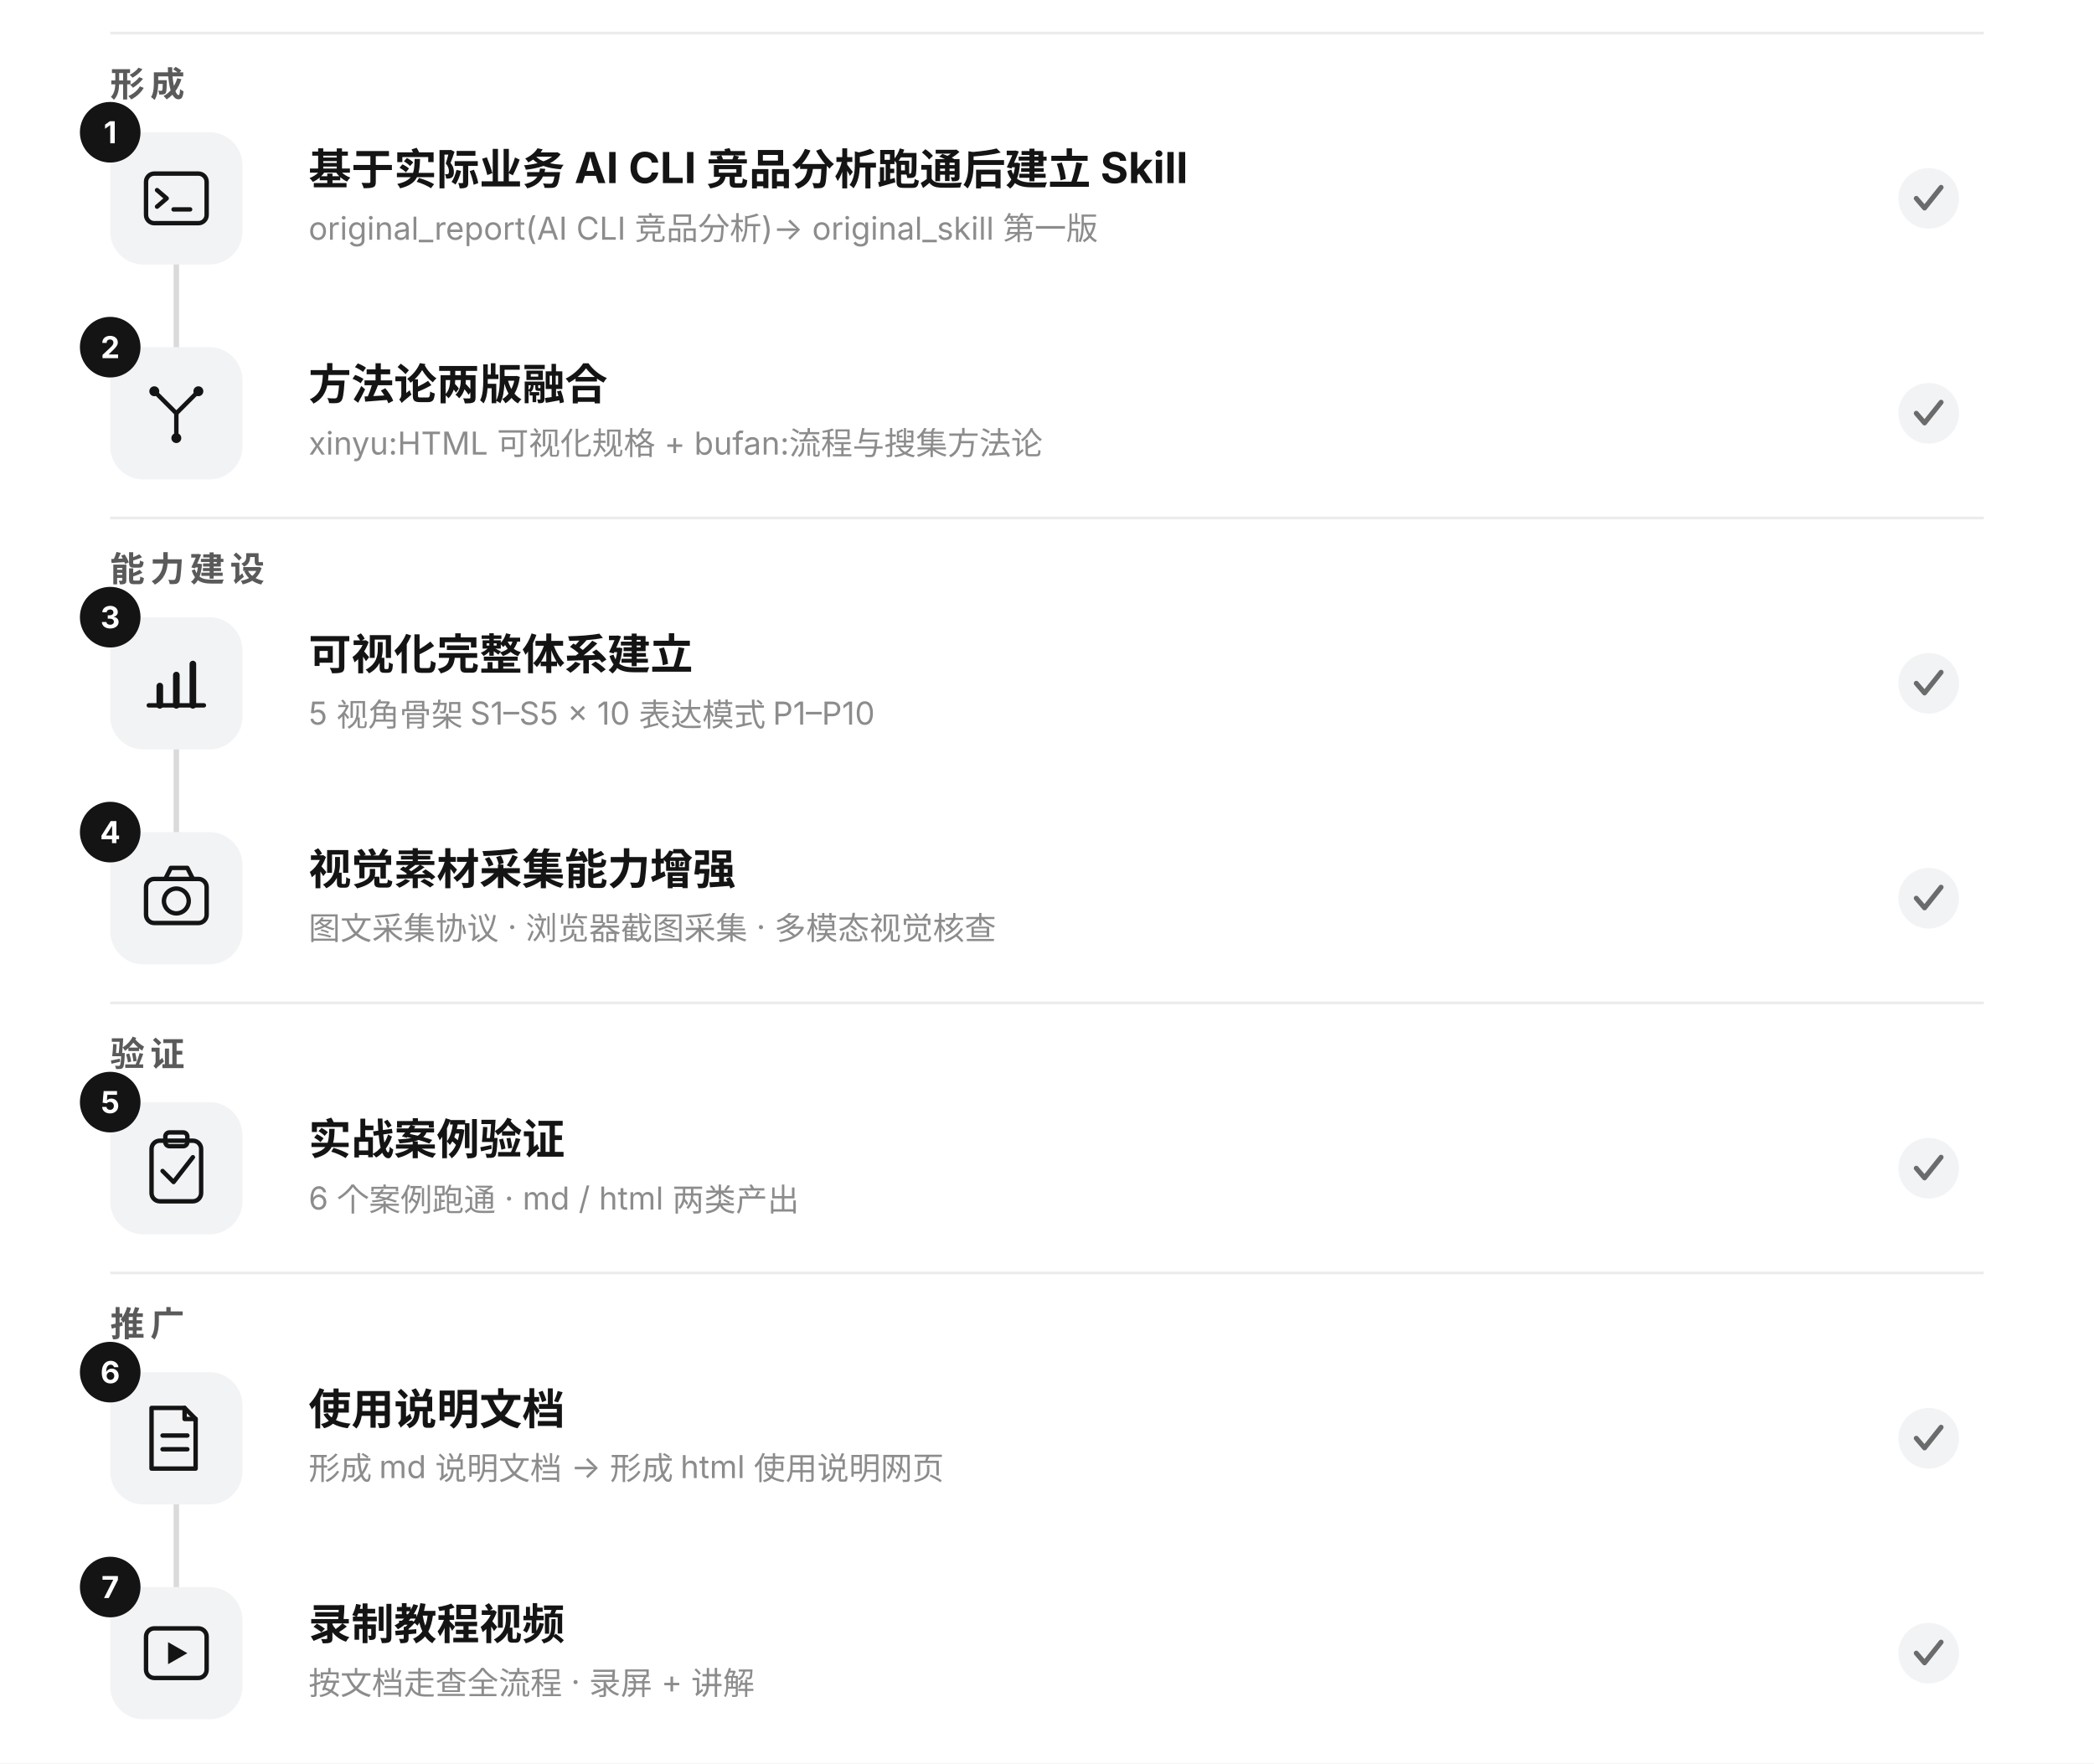
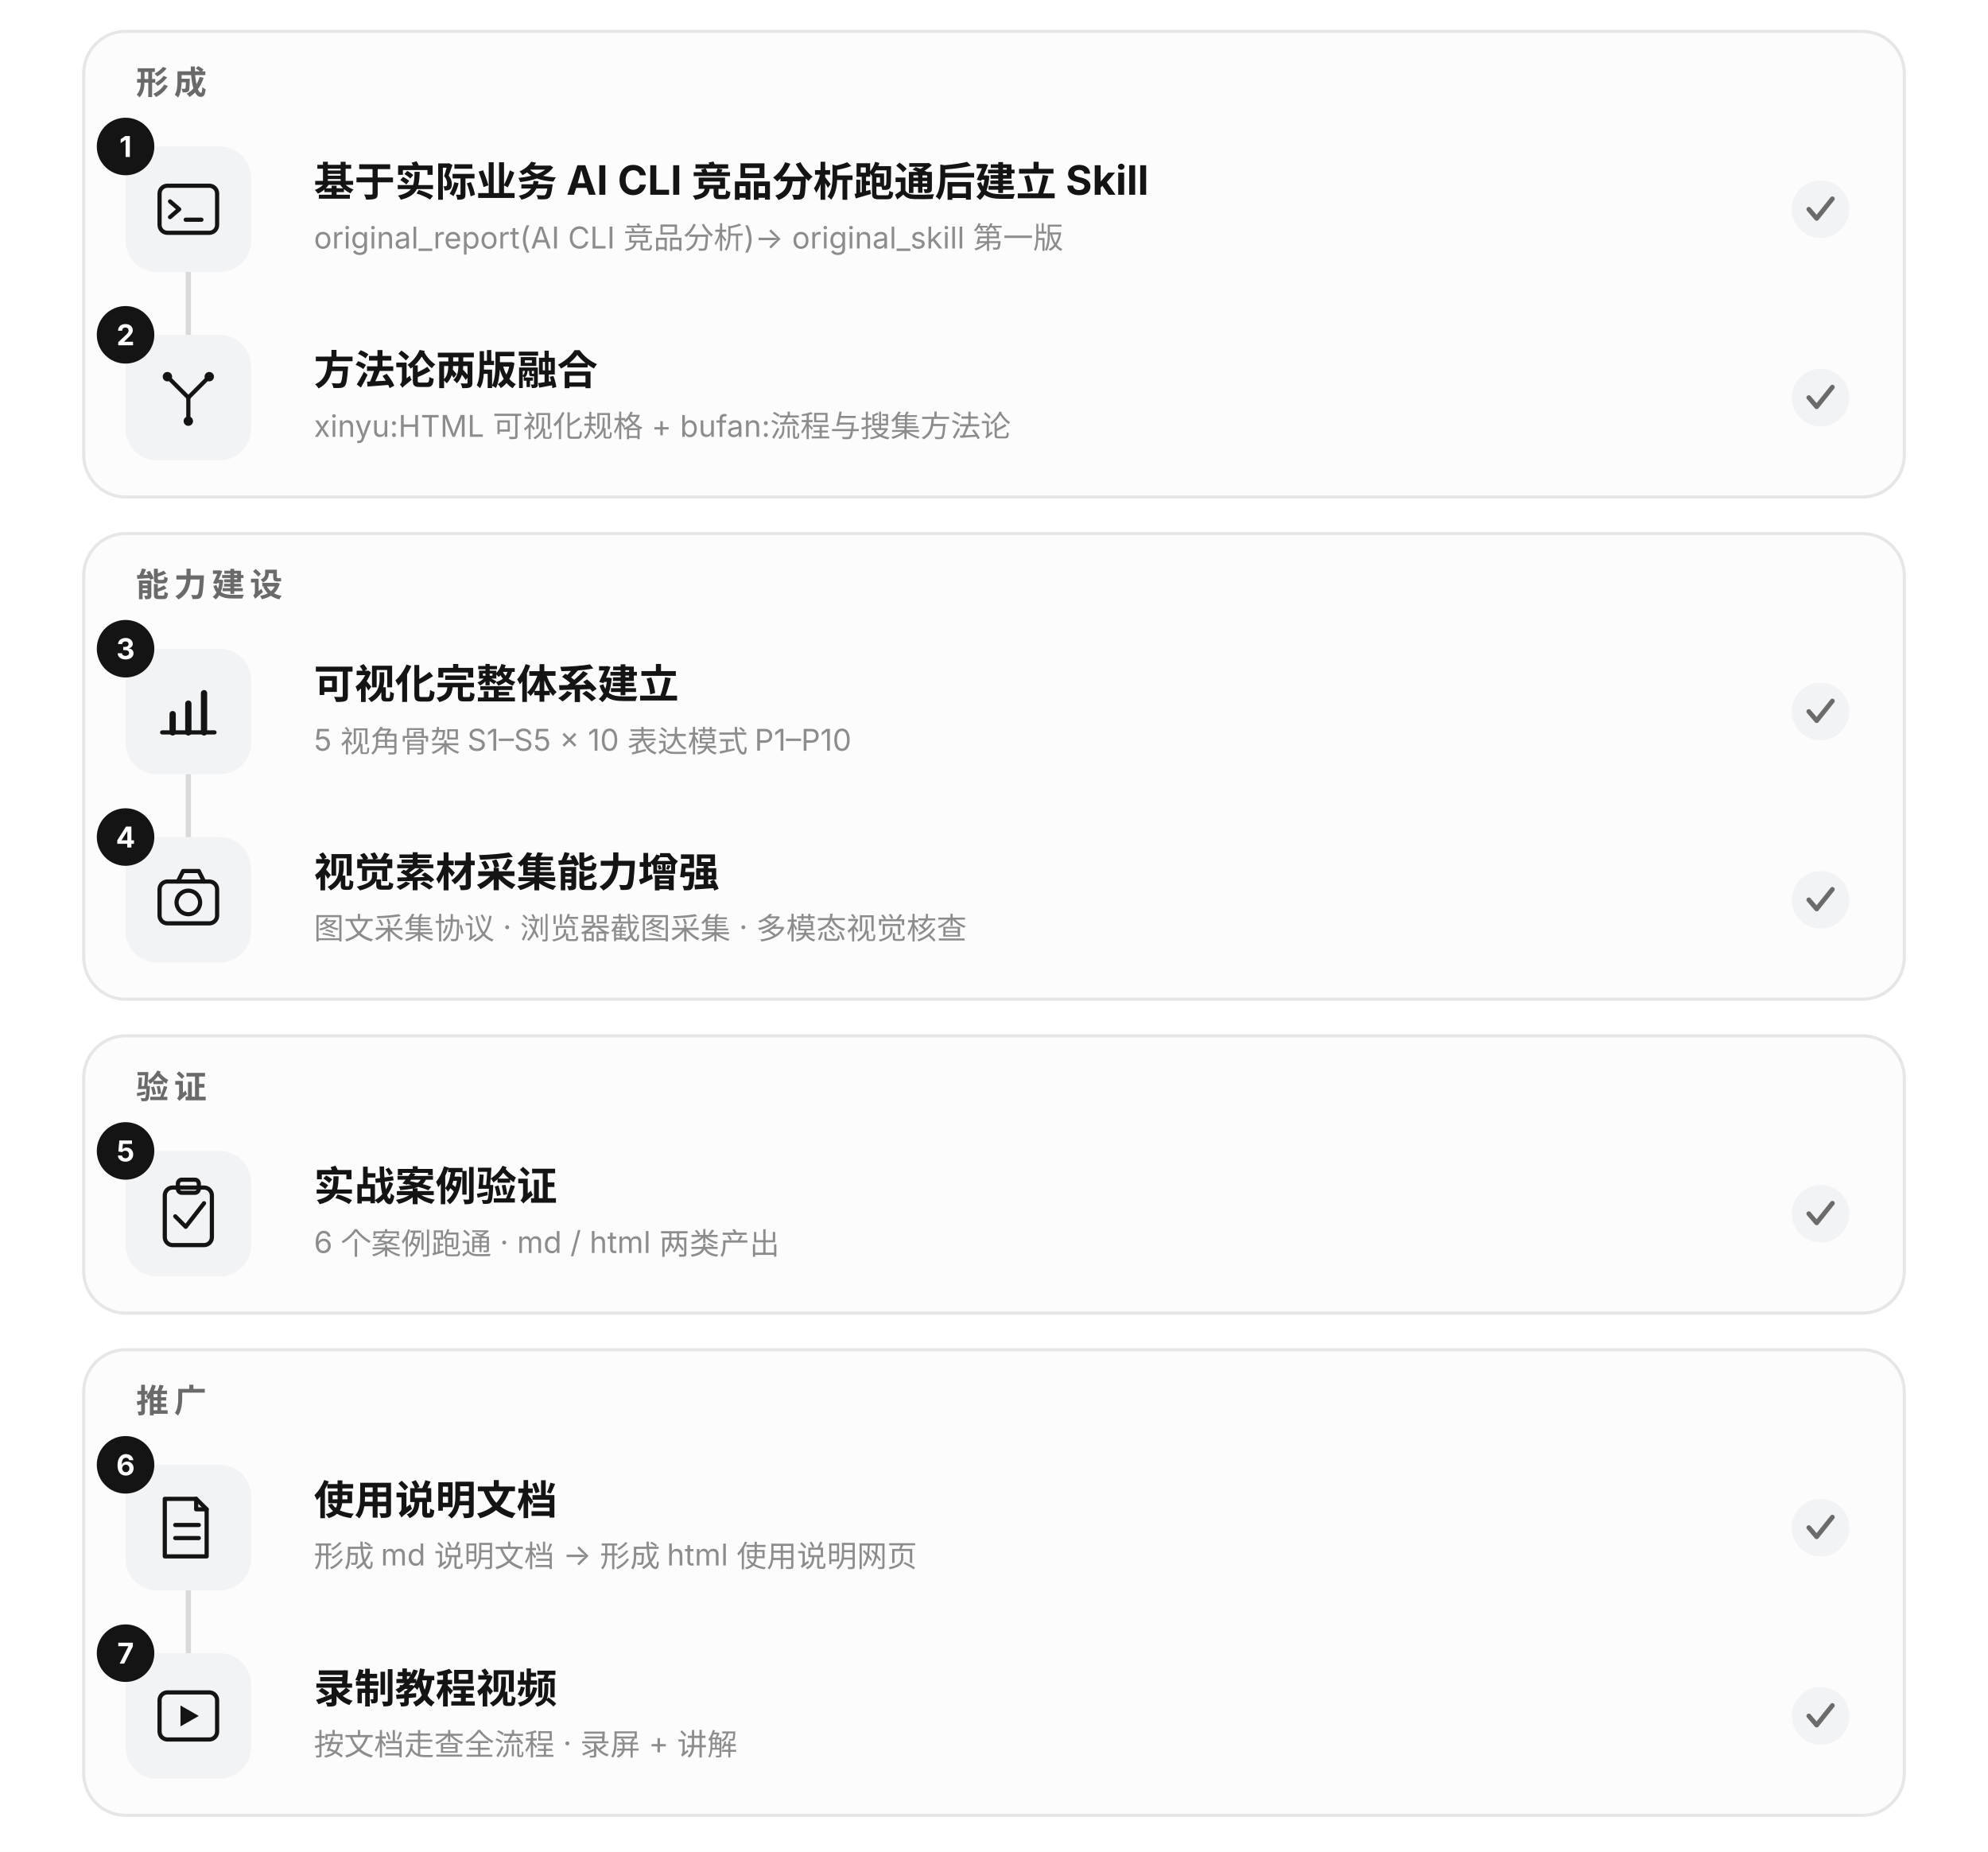
- <svg xmlns="http://www.w3.org/2000/svg" width="760" height="640" viewBox="0 0 760 640" font-family="'Inter','Segoe UI','PingFang SC','Microsoft YaHei',sans-serif">
-   <rect width="760" height="640" fill="#FFFFFF" />
-   <g stroke="#ECECEC" stroke-width="1">
-     <line x1="40" y1="12" x2="720" y2="12" />
-     <line x1="40" y1="188" x2="720" y2="188" />
-     <line x1="40" y1="364" x2="720" y2="364" />
-     <line x1="40" y1="462" x2="720" y2="462" />
+ <svg xmlns="http://www.w3.org/2000/svg" width="760" height="708" viewBox="0 0 760 708" font-family="'Inter','Segoe UI','PingFang SC','Microsoft YaHei',sans-serif">
+   <rect width="760" height="708" fill="#FFFFFF" />
+   <g fill="#FCFCFD" stroke="#E6E6E6" stroke-width="1.2">
+     <rect x="32" y="12" width="696" height="178" rx="16" />
+     <rect x="32" y="204" width="696" height="178" rx="16" />
+     <rect x="32" y="396" width="696" height="106" rx="16" />
+     <rect x="32" y="516" width="696" height="178" rx="16" />
  </g>
-   <g fill="#5A5A5A" font-size="12.5" font-weight="700" letter-spacing="2">
-     <text x="40" y="35">形成</text>
-     <text x="40" y="211">能力建设</text>
-     <text x="40" y="387">验证</text>
-     <text x="40" y="485">推广</text>
+   <g fill="#6A6A6A" font-size="12.5" font-weight="700" letter-spacing="2">
+     <text x="52" y="36">形成</text>
+     <text x="52" y="228">能力建设</text>
+     <text x="52" y="420">验证</text>
+     <text x="52" y="540">推广</text>
  </g>
-   <g stroke="#DADADA" stroke-width="2" stroke-linecap="round">
-     <line x1="64" y1="96" x2="64" y2="126" />
-     <line x1="64" y1="272" x2="64" y2="302" />
-     <line x1="64" y1="546" x2="64" y2="576" />
+   <g stroke="#D9D9D9" stroke-width="2" stroke-linecap="round">
+     <line x1="72" y1="104" x2="72" y2="128" />
+     <line x1="72" y1="296" x2="72" y2="320" />
+     <line x1="72" y1="608" x2="72" y2="632" />
  </g>
-   <rect x="40" y="48" width="48" height="48" rx="12" fill="#F2F3F5" />
-   <g transform="translate(64,72)" stroke="#141414" stroke-width="1.6" fill="none" stroke-linecap="round" stroke-linejoin="round">
+   <rect x="48" y="56" width="48" height="48" rx="12" fill="#F2F3F5" />
+   <g transform="translate(72,80)" stroke="#141414" stroke-width="1.6" fill="none" stroke-linecap="round" stroke-linejoin="round">
    <rect x="-11" y="-9" width="22" height="18" rx="3" />
    <polyline points="-7,-3 -3.5,0 -7,3" />
    <line x1="-1" y1="4" x2="5" y2="4" />
  </g>
-   <circle cx="40" cy="48" r="11" fill="#141414" />
-   <text x="40" y="52" fill="#FFFFFF" font-size="11" font-weight="700" text-anchor="middle">1</text>
-   <text x="112" y="67" fill="#141414" font-size="15.5" font-weight="700">基于实际业务 AI CLI 竞品分析跑通后建立 Skill</text>
-   <text x="112" y="87" fill="#8C8C8C" font-size="11.5">original_report(AI CLI 竞品分析)→ original_skill 第一版</text>
-   <g transform="translate(700,72)">
+   <circle cx="48" cy="56" r="11" fill="#141414" />
+   <text x="48" y="60" fill="#FFFFFF" font-size="11" font-weight="700" text-anchor="middle">1</text>
+   <text x="120" y="75" fill="#141414" font-size="15.5" font-weight="700">基于实际业务 AI CLI 竞品分析跑通后建立 Skill</text>
+   <text x="120" y="95" fill="#8C8C8C" font-size="11.5">original_report(AI CLI 竞品分析)→ original_skill 第一版</text>
+   <g transform="translate(696,80)">
    <circle r="11" fill="#F2F3F5" />
    <polyline points="-4.5,0 -1.5,3.5 4.5,-4" fill="none" stroke="#6B6B6B" stroke-width="1.8" stroke-linecap="round" stroke-linejoin="round" />
  </g>
-   <rect x="40" y="126" width="48" height="48" rx="12" fill="#F2F3F5" />
-   <g transform="translate(64,150)" stroke="#141414" stroke-width="1.6" fill="none" stroke-linecap="round" stroke-linejoin="round">
+   <rect x="48" y="128" width="48" height="48" rx="12" fill="#F2F3F5" />
+   <g transform="translate(72,152)" stroke="#141414" stroke-width="1.6" fill="none" stroke-linecap="round" stroke-linejoin="round">
    <line x1="-8" y1="-8" x2="0" y2="0" />
    <line x1="8" y1="-8" x2="0" y2="0" />
    <line x1="0" y1="0" x2="0" y2="9" />
    <circle cx="-8" cy="-8" r="1.8" fill="#141414" stroke="none" />
    <circle cx="8" cy="-8" r="1.8" fill="#141414" stroke="none" />
    <circle cx="0" cy="9" r="1.8" fill="#141414" stroke="none" />
  </g>
-   <circle cx="40" cy="126" r="11" fill="#141414" />
-   <text x="40" y="130" fill="#FFFFFF" font-size="11" font-weight="700" text-anchor="middle">2</text>
-   <text x="112" y="145" fill="#141414" font-size="15.5" font-weight="700">方法论两版融合</text>
-   <text x="112" y="165" fill="#8C8C8C" font-size="11.5">xinyu:HTML 可视化规格 + bufan:流程与搜集方法论</text>
-   <g transform="translate(700,150)">
+   <circle cx="48" cy="128" r="11" fill="#141414" />
+   <text x="48" y="132" fill="#FFFFFF" font-size="11" font-weight="700" text-anchor="middle">2</text>
+   <text x="120" y="147" fill="#141414" font-size="15.5" font-weight="700">方法论两版融合</text>
+   <text x="120" y="167" fill="#8C8C8C" font-size="11.5">xinyu:HTML 可视化规格 + bufan:流程与搜集方法论</text>
+   <g transform="translate(696,152)">
    <circle r="11" fill="#F2F3F5" />
    <polyline points="-4.5,0 -1.5,3.5 4.5,-4" fill="none" stroke="#6B6B6B" stroke-width="1.8" stroke-linecap="round" stroke-linejoin="round" />
  </g>
-   <rect x="40" y="224" width="48" height="48" rx="12" fill="#F2F3F5" />
-   <g transform="translate(64,248)" stroke="#141414" stroke-width="1.6" fill="none" stroke-linecap="round" stroke-linejoin="round">
+   <rect x="48" y="248" width="48" height="48" rx="12" fill="#F2F3F5" />
+   <g transform="translate(72,272)" stroke="#141414" stroke-width="1.6" fill="none" stroke-linecap="round" stroke-linejoin="round">
    <line x1="-10" y1="8" x2="10" y2="8" />
    <line x1="-6" y1="8" x2="-6" y2="1" stroke-width="2.4" />
    <line x1="0" y1="8" x2="0" y2="-3" stroke-width="2.4" />
    <line x1="6" y1="8" x2="6" y2="-7" stroke-width="2.4" />
  </g>
-   <circle cx="40" cy="224" r="11" fill="#141414" />
-   <text x="40" y="228" fill="#FFFFFF" font-size="11" font-weight="700" text-anchor="middle">3</text>
-   <text x="112" y="243" fill="#141414" font-size="15.5" font-weight="700">可视化完整体系建立</text>
-   <text x="112" y="263" fill="#8C8C8C" font-size="11.5">5 视角骨架 S1–S5 × 10 表达模式 P1–P10</text>
-   <g transform="translate(700,248)">
+   <circle cx="48" cy="248" r="11" fill="#141414" />
+   <text x="48" y="252" fill="#FFFFFF" font-size="11" font-weight="700" text-anchor="middle">3</text>
+   <text x="120" y="267" fill="#141414" font-size="15.5" font-weight="700">可视化完整体系建立</text>
+   <text x="120" y="287" fill="#8C8C8C" font-size="11.5">5 视角骨架 S1–S5 × 10 表达模式 P1–P10</text>
+   <g transform="translate(696,272)">
    <circle r="11" fill="#F2F3F5" />
    <polyline points="-4.5,0 -1.5,3.5 4.5,-4" fill="none" stroke="#6B6B6B" stroke-width="1.8" stroke-linecap="round" stroke-linejoin="round" />
  </g>
-   <rect x="40" y="302" width="48" height="48" rx="12" fill="#F2F3F5" />
-   <g transform="translate(64,326)" stroke="#141414" stroke-width="1.6" fill="none" stroke-linecap="round" stroke-linejoin="round">
+   <rect x="48" y="320" width="48" height="48" rx="12" fill="#F2F3F5" />
+   <g transform="translate(72,344)" stroke="#141414" stroke-width="1.6" fill="none" stroke-linecap="round" stroke-linejoin="round">
    <polyline points="-4,-7 -2,-11 4,-11 6,-7" />
    <rect x="-11" y="-7" width="22" height="16" rx="3" />
    <circle cx="0" cy="1" r="4.5" />
  </g>
-   <circle cx="40" cy="302" r="11" fill="#141414" />
-   <text x="40" y="306" fill="#FFFFFF" font-size="11" font-weight="700" text-anchor="middle">4</text>
-   <text x="112" y="321" fill="#141414" font-size="15.5" font-weight="700">视觉素材采集能力增强</text>
-   <text x="112" y="341" fill="#8C8C8C" font-size="11.5">图文采集协议 · 浏览器截图采集 · 多模态视觉核查</text>
-   <g transform="translate(700,326)">
+   <circle cx="48" cy="320" r="11" fill="#141414" />
+   <text x="48" y="324" fill="#FFFFFF" font-size="11" font-weight="700" text-anchor="middle">4</text>
+   <text x="120" y="339" fill="#141414" font-size="15.5" font-weight="700">视觉素材采集能力增强</text>
+   <text x="120" y="359" fill="#8C8C8C" font-size="11.5">图文采集协议 · 浏览器截图采集 · 多模态视觉核查</text>
+   <g transform="translate(696,344)">
    <circle r="11" fill="#F2F3F5" />
    <polyline points="-4.5,0 -1.5,3.5 4.5,-4" fill="none" stroke="#6B6B6B" stroke-width="1.8" stroke-linecap="round" stroke-linejoin="round" />
  </g>
-   <rect x="40" y="400" width="48" height="48" rx="12" fill="#F2F3F5" />
-   <g transform="translate(64,424)" stroke="#141414" stroke-width="1.6" fill="none" stroke-linecap="round" stroke-linejoin="round">
+   <rect x="48" y="440" width="48" height="48" rx="12" fill="#F2F3F5" />
+   <g transform="translate(72,464)" stroke="#141414" stroke-width="1.6" fill="none" stroke-linecap="round" stroke-linejoin="round">
    <rect x="-9" y="-10" width="18" height="22" rx="3" />
    <rect x="-4" y="-13" width="8" height="5" rx="1.5" />
    <polyline points="-5,1 -1,5 6,-4" />
  </g>
-   <circle cx="40" cy="400" r="11" fill="#141414" />
-   <text x="40" y="404" fill="#FFFFFF" font-size="11" font-weight="700" text-anchor="middle">5</text>
-   <text x="112" y="419" fill="#141414" font-size="15.5" font-weight="700">实战案例验证</text>
-   <text x="112" y="439" fill="#8C8C8C" font-size="11.5">6 个案例跑通 · md / html 两类产出</text>
-   <g transform="translate(700,424)">
+   <circle cx="48" cy="440" r="11" fill="#141414" />
+   <text x="48" y="444" fill="#FFFFFF" font-size="11" font-weight="700" text-anchor="middle">5</text>
+   <text x="120" y="459" fill="#141414" font-size="15.5" font-weight="700">实战案例验证</text>
+   <text x="120" y="479" fill="#8C8C8C" font-size="11.5">6 个案例跑通 · md / html 两类产出</text>
+   <g transform="translate(696,464)">
    <circle r="11" fill="#F2F3F5" />
    <polyline points="-4.5,0 -1.5,3.5 4.5,-4" fill="none" stroke="#6B6B6B" stroke-width="1.8" stroke-linecap="round" stroke-linejoin="round" />
  </g>
-   <rect x="40" y="498" width="48" height="48" rx="12" fill="#F2F3F5" />
-   <g transform="translate(64,522)" stroke="#141414" stroke-width="1.6" fill="none" stroke-linecap="round" stroke-linejoin="round">
+   <rect x="48" y="560" width="48" height="48" rx="12" fill="#F2F3F5" />
+   <g transform="translate(72,584)" stroke="#141414" stroke-width="1.6" fill="none" stroke-linecap="round" stroke-linejoin="round">
    <path d="M-9,-11 L3,-11 L7,-7 L7,11 L-9,11 Z" />
    <polyline points="3,-11 3,-7 7,-7" />
    <line x1="-5" y1="-1" x2="4" y2="-1" />
    <line x1="-5" y1="4" x2="4" y2="4" />
  </g>
-   <circle cx="40" cy="498" r="11" fill="#141414" />
-   <text x="40" y="502" fill="#FFFFFF" font-size="11" font-weight="700" text-anchor="middle">6</text>
-   <text x="112" y="517" fill="#141414" font-size="15.5" font-weight="700">使用说明文档</text>
-   <text x="112" y="537" fill="#8C8C8C" font-size="11.5">形成 md 说明文档 → 形成 html 使用说明网页</text>
-   <g transform="translate(700,522)">
+   <circle cx="48" cy="560" r="11" fill="#141414" />
+   <text x="48" y="564" fill="#FFFFFF" font-size="11" font-weight="700" text-anchor="middle">6</text>
+   <text x="120" y="579" fill="#141414" font-size="15.5" font-weight="700">使用说明文档</text>
+   <text x="120" y="599" fill="#8C8C8C" font-size="11.5">形成 md 说明文档 → 形成 html 使用说明网页</text>
+   <g transform="translate(696,584)">
    <circle r="11" fill="#F2F3F5" />
    <polyline points="-4.5,0 -1.5,3.5 4.5,-4" fill="none" stroke="#6B6B6B" stroke-width="1.8" stroke-linecap="round" stroke-linejoin="round" />
  </g>
-   <rect x="40" y="576" width="48" height="48" rx="12" fill="#F2F3F5" />
-   <g transform="translate(64,600)" stroke="#141414" stroke-width="1.6" fill="none" stroke-linecap="round" stroke-linejoin="round">
+   <rect x="48" y="632" width="48" height="48" rx="12" fill="#F2F3F5" />
+   <g transform="translate(72,656)" stroke="#141414" stroke-width="1.6" fill="none" stroke-linecap="round" stroke-linejoin="round">
    <rect x="-11" y="-9" width="22" height="18" rx="3" />
    <polygon points="-3,-4 -3,4 4,0" fill="#141414" stroke="none" />
  </g>
-   <circle cx="40" cy="576" r="11" fill="#141414" />
-   <text x="40" y="580" fill="#FFFFFF" font-size="11" font-weight="700" text-anchor="middle">7</text>
-   <text x="112" y="595" fill="#141414" font-size="15.5" font-weight="700">录制教程视频</text>
-   <text x="112" y="615" fill="#8C8C8C" font-size="11.5">按文档走查全流程 · 录屏 + 讲解</text>
-   <g transform="translate(700,600)">
+   <circle cx="48" cy="632" r="11" fill="#141414" />
+   <text x="48" y="636" fill="#FFFFFF" font-size="11" font-weight="700" text-anchor="middle">7</text>
+   <text x="120" y="651" fill="#141414" font-size="15.5" font-weight="700">录制教程视频</text>
+   <text x="120" y="671" fill="#8C8C8C" font-size="11.5">按文档走查全流程 · 录屏 + 讲解</text>
+   <g transform="translate(696,656)">
    <circle r="11" fill="#F2F3F5" />
    <polyline points="-4.5,0 -1.5,3.5 4.5,-4" fill="none" stroke="#6B6B6B" stroke-width="1.8" stroke-linecap="round" stroke-linejoin="round" />
  </g>
</svg>
